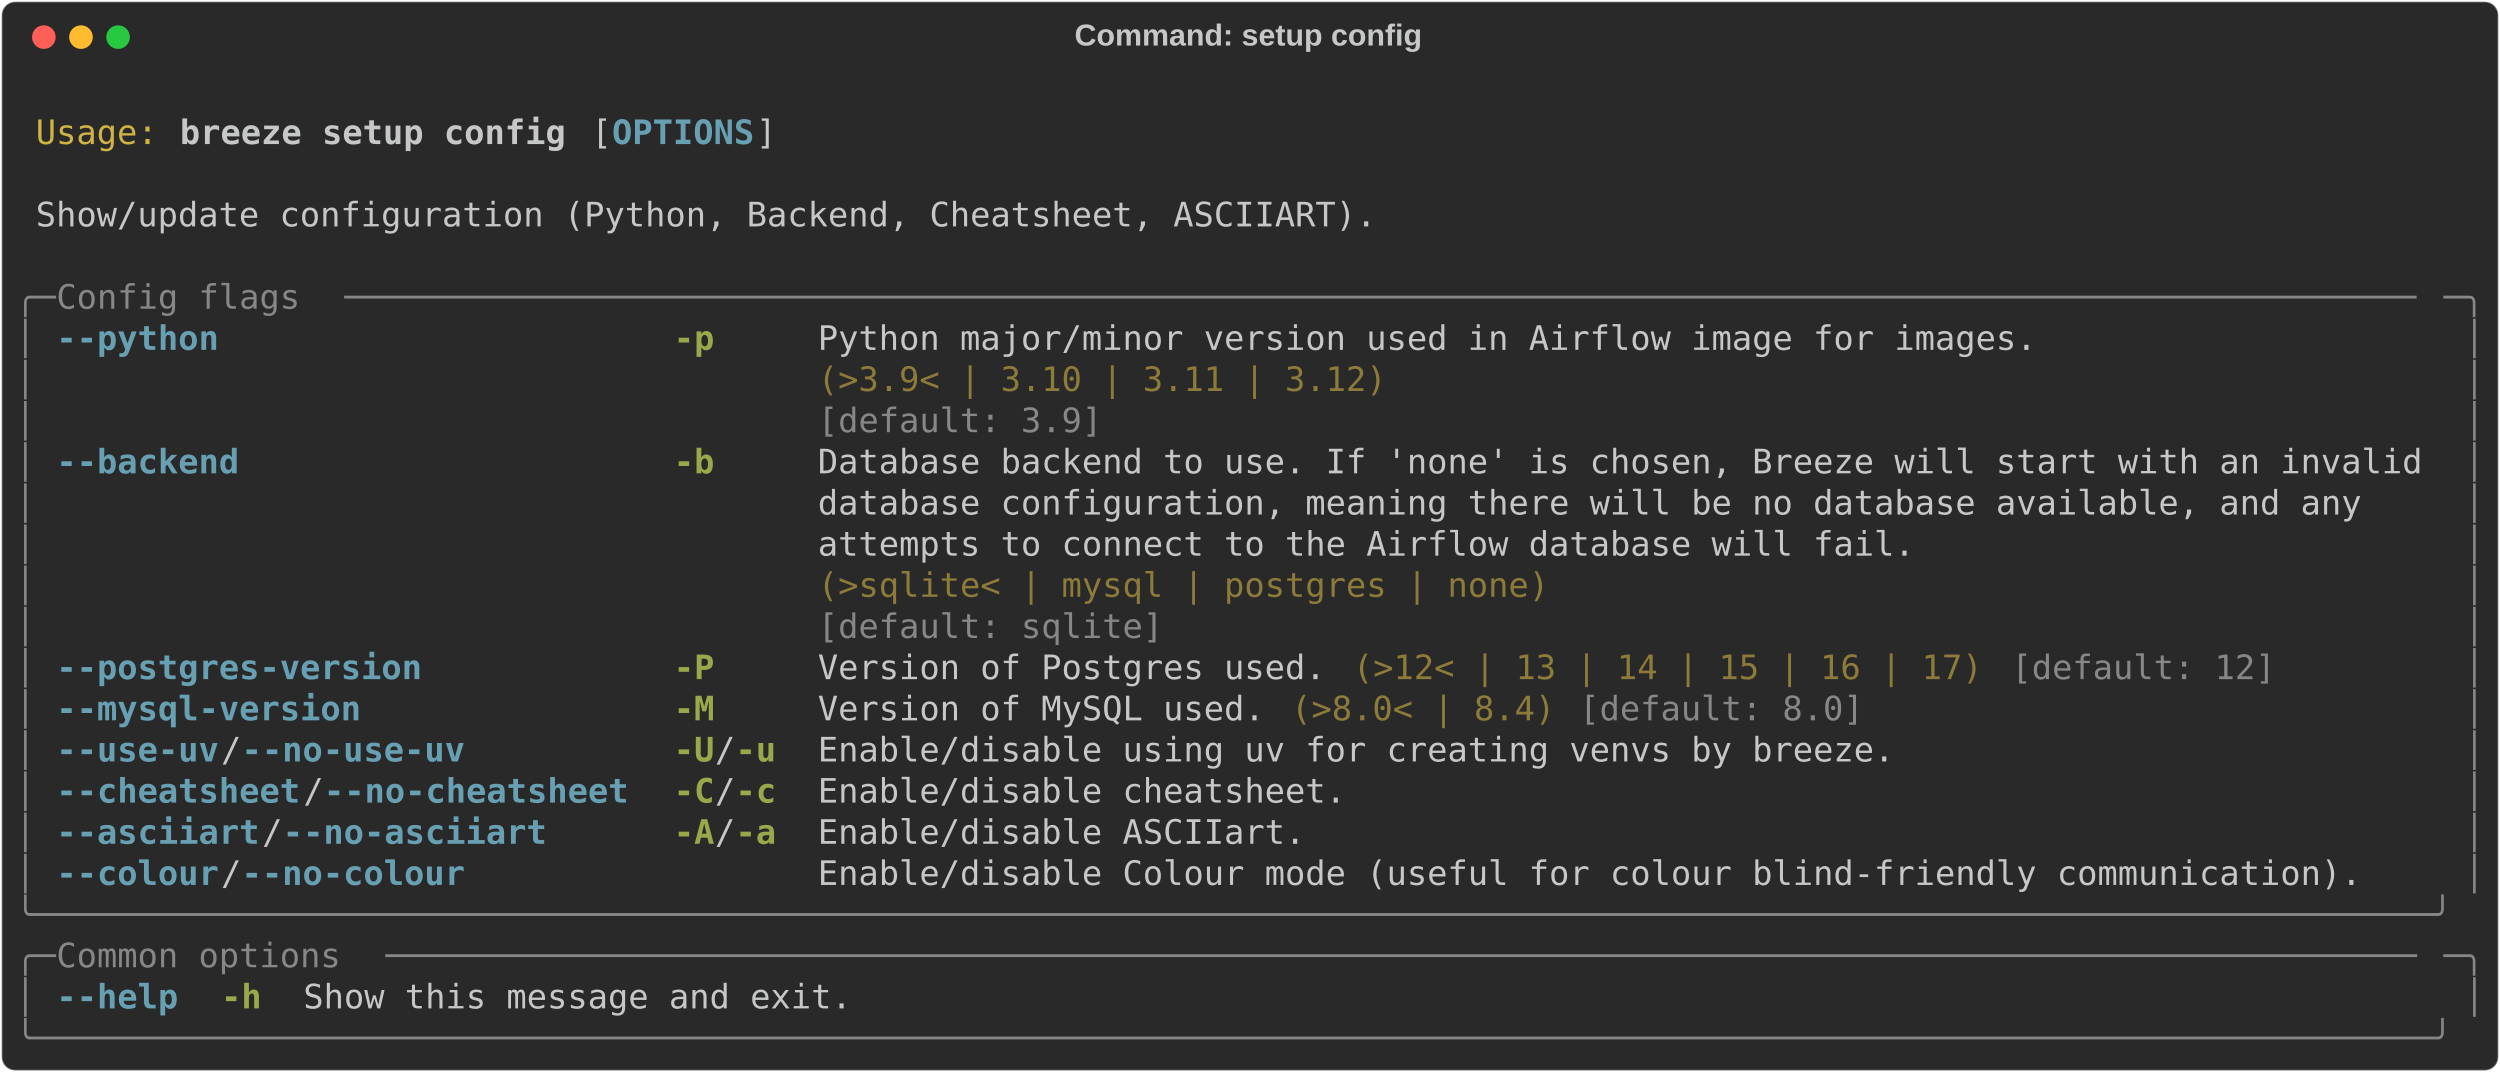
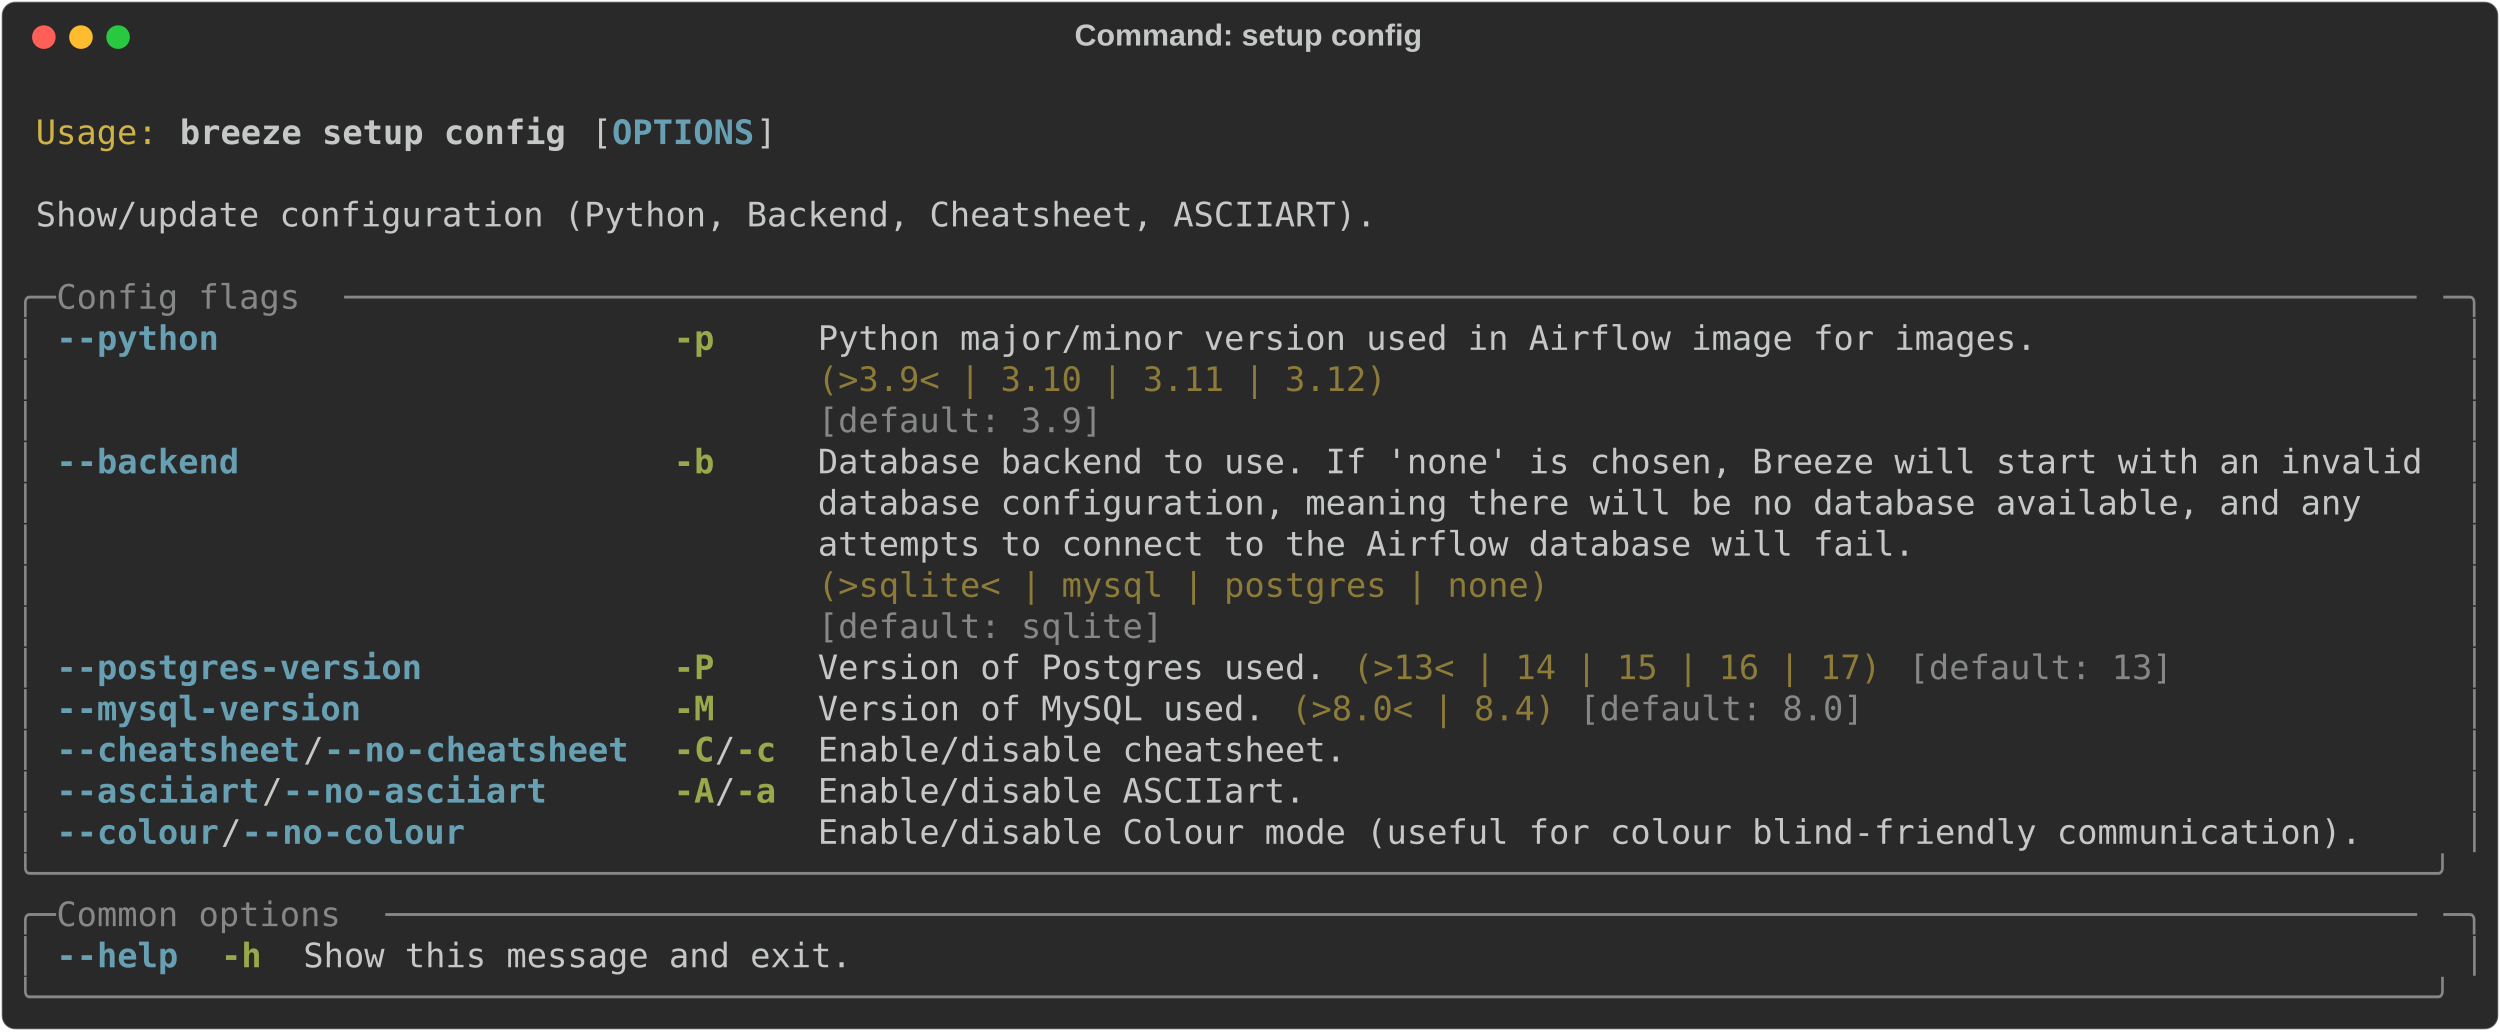
- <svg xmlns="http://www.w3.org/2000/svg" class="rich-terminal" viewBox="0 0 1482 635.6">
+ <svg xmlns="http://www.w3.org/2000/svg" class="rich-terminal" viewBox="0 0 1482 611.2">
  <style>

    @font-face {
        font-family: "Fira Code";
        src: local("FiraCode-Regular"),
                url("https://cdnjs.cloudflare.com/ajax/libs/firacode/6.2.0/woff2/FiraCode-Regular.woff2") format("woff2"),
                url("https://cdnjs.cloudflare.com/ajax/libs/firacode/6.2.0/woff/FiraCode-Regular.woff") format("woff");
        font-style: normal;
        font-weight: 400;
    }
    @font-face {
        font-family: "Fira Code";
        src: local("FiraCode-Bold"),
                url("https://cdnjs.cloudflare.com/ajax/libs/firacode/6.2.0/woff2/FiraCode-Bold.woff2") format("woff2"),
                url("https://cdnjs.cloudflare.com/ajax/libs/firacode/6.2.0/woff/FiraCode-Bold.woff") format("woff");
        font-style: bold;
        font-weight: 700;
    }

    .breeze-setup-config-matrix {
        font-family: Fira Code, monospace;
        font-size: 20px;
        line-height: 24.4px;
        font-variant-east-asian: full-width;
    }

    .breeze-setup-config-title {
        font-size: 18px;
        font-weight: bold;
        font-family: arial;
    }

    .breeze-setup-config-r1 { fill: #c5c8c6 }
.breeze-setup-config-r2 { fill: #d0b344 }
.breeze-setup-config-r3 { fill: #c5c8c6;font-weight: bold }
.breeze-setup-config-r4 { fill: #68a0b3;font-weight: bold }
.breeze-setup-config-r5 { fill: #868887 }
.breeze-setup-config-r6 { fill: #98a84b;font-weight: bold }
.breeze-setup-config-r7 { fill: #8d7b39 }
    </style>
  <defs>
    <clipPath id="breeze-setup-config-clip-terminal">
-       <rect x="0" y="0" width="1463.0" height="584.6" />
+       <rect x="0" y="0" width="1463.0" height="560.2" />
    </clipPath>
    <clipPath id="breeze-setup-config-line-0">
      <rect x="0" y="1.5" width="1464" height="24.65" />
    </clipPath>
    <clipPath id="breeze-setup-config-line-1">
      <rect x="0" y="25.9" width="1464" height="24.65" />
    </clipPath>
    <clipPath id="breeze-setup-config-line-2">
      <rect x="0" y="50.3" width="1464" height="24.65" />
    </clipPath>
    <clipPath id="breeze-setup-config-line-3">
      <rect x="0" y="74.7" width="1464" height="24.65" />
    </clipPath>
    <clipPath id="breeze-setup-config-line-4">
      <rect x="0" y="99.1" width="1464" height="24.65" />
    </clipPath>
    <clipPath id="breeze-setup-config-line-5">
      <rect x="0" y="123.5" width="1464" height="24.65" />
    </clipPath>
    <clipPath id="breeze-setup-config-line-6">
      <rect x="0" y="147.9" width="1464" height="24.65" />
    </clipPath>
    <clipPath id="breeze-setup-config-line-7">
      <rect x="0" y="172.3" width="1464" height="24.65" />
    </clipPath>
    <clipPath id="breeze-setup-config-line-8">
      <rect x="0" y="196.7" width="1464" height="24.65" />
    </clipPath>
    <clipPath id="breeze-setup-config-line-9">
      <rect x="0" y="221.1" width="1464" height="24.65" />
    </clipPath>
    <clipPath id="breeze-setup-config-line-10">
      <rect x="0" y="245.5" width="1464" height="24.65" />
    </clipPath>
    <clipPath id="breeze-setup-config-line-11">
      <rect x="0" y="269.9" width="1464" height="24.65" />
    </clipPath>
    <clipPath id="breeze-setup-config-line-12">
      <rect x="0" y="294.3" width="1464" height="24.65" />
    </clipPath>
    <clipPath id="breeze-setup-config-line-13">
      <rect x="0" y="318.7" width="1464" height="24.65" />
    </clipPath>
    <clipPath id="breeze-setup-config-line-14">
      <rect x="0" y="343.1" width="1464" height="24.65" />
    </clipPath>
    <clipPath id="breeze-setup-config-line-15">
      <rect x="0" y="367.5" width="1464" height="24.65" />
    </clipPath>
    <clipPath id="breeze-setup-config-line-16">
      <rect x="0" y="391.9" width="1464" height="24.65" />
    </clipPath>
    <clipPath id="breeze-setup-config-line-17">
      <rect x="0" y="416.3" width="1464" height="24.65" />
    </clipPath>
    <clipPath id="breeze-setup-config-line-18">
      <rect x="0" y="440.7" width="1464" height="24.65" />
    </clipPath>
    <clipPath id="breeze-setup-config-line-19">
      <rect x="0" y="465.1" width="1464" height="24.65" />
    </clipPath>
    <clipPath id="breeze-setup-config-line-20">
      <rect x="0" y="489.5" width="1464" height="24.65" />
    </clipPath>
    <clipPath id="breeze-setup-config-line-21">
      <rect x="0" y="513.9" width="1464" height="24.65" />
    </clipPath>
-     <clipPath id="breeze-setup-config-line-22">
-       <rect x="0" y="538.3" width="1464" height="24.65" />
-     </clipPath>
  </defs>
-   <rect fill="#292929" stroke="rgba(255,255,255,0.35)" stroke-width="1" x="1" y="1" width="1480" height="633.6" rx="8" />
+   <rect fill="#292929" stroke="rgba(255,255,255,0.35)" stroke-width="1" x="1" y="1" width="1480" height="609.2" rx="8" />
  <text class="breeze-setup-config-title" fill="#c5c8c6" text-anchor="middle" x="740" y="27">Command: setup config</text>
  <g transform="translate(26,22)">
    <circle cx="0" cy="0" r="7" fill="#ff5f57" />
    <circle cx="22" cy="0" r="7" fill="#febc2e" />
    <circle cx="44" cy="0" r="7" fill="#28c840" />
  </g>
  <g transform="translate(9, 41)" clip-path="url(#breeze-setup-config-clip-terminal)">
    <g class="breeze-setup-config-matrix">
      <text class="breeze-setup-config-r1" x="1464" y="20" textLength="12.2" clip-path="url(#breeze-setup-config-line-0)">
</text>
      <text class="breeze-setup-config-r2" x="12.2" y="44.4" textLength="73.2" clip-path="url(#breeze-setup-config-line-1)">Usage:</text>
      <text class="breeze-setup-config-r3" x="97.6" y="44.4" textLength="231.8" clip-path="url(#breeze-setup-config-line-1)">breeze setup config</text>
      <text class="breeze-setup-config-r1" x="341.6" y="44.4" textLength="12.2" clip-path="url(#breeze-setup-config-line-1)">[</text>
      <text class="breeze-setup-config-r4" x="353.8" y="44.4" textLength="85.4" clip-path="url(#breeze-setup-config-line-1)">OPTIONS</text>
      <text class="breeze-setup-config-r1" x="439.2" y="44.4" textLength="12.2" clip-path="url(#breeze-setup-config-line-1)">]</text>
      <text class="breeze-setup-config-r1" x="1464" y="44.4" textLength="12.2" clip-path="url(#breeze-setup-config-line-1)">
</text>
      <text class="breeze-setup-config-r1" x="1464" y="68.8" textLength="12.2" clip-path="url(#breeze-setup-config-line-2)">
</text>
      <text class="breeze-setup-config-r1" x="12.2" y="93.2" textLength="805.2" clip-path="url(#breeze-setup-config-line-3)">Show/update configuration (Python, Backend, Cheatsheet, ASCIIART).</text>
      <text class="breeze-setup-config-r1" x="1464" y="93.2" textLength="12.2" clip-path="url(#breeze-setup-config-line-3)">
</text>
      <text class="breeze-setup-config-r1" x="1464" y="117.6" textLength="12.2" clip-path="url(#breeze-setup-config-line-4)">
</text>
      <text class="breeze-setup-config-r5" x="0" y="142" textLength="24.4" clip-path="url(#breeze-setup-config-line-5)">╭─</text>
      <text class="breeze-setup-config-r5" x="24.4" y="142" textLength="170.8" clip-path="url(#breeze-setup-config-line-5)"> Config flags </text>
      <text class="breeze-setup-config-r5" x="195.2" y="142" textLength="1244.4" clip-path="url(#breeze-setup-config-line-5)">──────────────────────────────────────────────────────────────────────────────────────────────────────</text>
      <text class="breeze-setup-config-r5" x="1439.6" y="142" textLength="24.4" clip-path="url(#breeze-setup-config-line-5)">─╮</text>
      <text class="breeze-setup-config-r1" x="1464" y="142" textLength="12.2" clip-path="url(#breeze-setup-config-line-5)">
</text>
      <text class="breeze-setup-config-r5" x="0" y="166.4" textLength="12.2" clip-path="url(#breeze-setup-config-line-6)">│</text>
      <text class="breeze-setup-config-r4" x="24.4" y="166.4" textLength="97.6" clip-path="url(#breeze-setup-config-line-6)">--python</text>
      <text class="breeze-setup-config-r6" x="390.4" y="166.4" textLength="24.4" clip-path="url(#breeze-setup-config-line-6)">-p</text>
      <text class="breeze-setup-config-r1" x="475.8" y="166.4" textLength="732" clip-path="url(#breeze-setup-config-line-6)">Python major/minor version used in Airflow image for images.</text>
      <text class="breeze-setup-config-r5" x="1451.8" y="166.4" textLength="12.2" clip-path="url(#breeze-setup-config-line-6)">│</text>
      <text class="breeze-setup-config-r1" x="1464" y="166.4" textLength="12.2" clip-path="url(#breeze-setup-config-line-6)">
</text>
      <text class="breeze-setup-config-r5" x="0" y="190.8" textLength="12.2" clip-path="url(#breeze-setup-config-line-7)">│</text>
      <text class="breeze-setup-config-r7" x="475.8" y="190.8" textLength="732" clip-path="url(#breeze-setup-config-line-7)">(&gt;3.9&lt; | 3.10 | 3.11 | 3.12)                                </text>
      <text class="breeze-setup-config-r5" x="1451.8" y="190.8" textLength="12.2" clip-path="url(#breeze-setup-config-line-7)">│</text>
      <text class="breeze-setup-config-r1" x="1464" y="190.8" textLength="12.2" clip-path="url(#breeze-setup-config-line-7)">
</text>
      <text class="breeze-setup-config-r5" x="0" y="215.2" textLength="12.2" clip-path="url(#breeze-setup-config-line-8)">│</text>
      <text class="breeze-setup-config-r5" x="475.8" y="215.2" textLength="732" clip-path="url(#breeze-setup-config-line-8)">[default: 3.9]                                              </text>
      <text class="breeze-setup-config-r5" x="1451.8" y="215.2" textLength="12.2" clip-path="url(#breeze-setup-config-line-8)">│</text>
      <text class="breeze-setup-config-r1" x="1464" y="215.2" textLength="12.2" clip-path="url(#breeze-setup-config-line-8)">
</text>
      <text class="breeze-setup-config-r5" x="0" y="239.6" textLength="12.2" clip-path="url(#breeze-setup-config-line-9)">│</text>
      <text class="breeze-setup-config-r4" x="24.4" y="239.6" textLength="109.8" clip-path="url(#breeze-setup-config-line-9)">--backend</text>
      <text class="breeze-setup-config-r6" x="390.4" y="239.6" textLength="24.4" clip-path="url(#breeze-setup-config-line-9)">-b</text>
      <text class="breeze-setup-config-r1" x="475.8" y="239.6" textLength="963.8" clip-path="url(#breeze-setup-config-line-9)">Database backend to use. If 'none' is chosen, Breeze will start with an invalid</text>
      <text class="breeze-setup-config-r5" x="1451.8" y="239.6" textLength="12.2" clip-path="url(#breeze-setup-config-line-9)">│</text>
      <text class="breeze-setup-config-r1" x="1464" y="239.6" textLength="12.2" clip-path="url(#breeze-setup-config-line-9)">
</text>
      <text class="breeze-setup-config-r5" x="0" y="264" textLength="12.2" clip-path="url(#breeze-setup-config-line-10)">│</text>
      <text class="breeze-setup-config-r1" x="475.8" y="264" textLength="963.8" clip-path="url(#breeze-setup-config-line-10)">database configuration, meaning there will be no database available, and any   </text>
      <text class="breeze-setup-config-r5" x="1451.8" y="264" textLength="12.2" clip-path="url(#breeze-setup-config-line-10)">│</text>
      <text class="breeze-setup-config-r1" x="1464" y="264" textLength="12.2" clip-path="url(#breeze-setup-config-line-10)">
</text>
      <text class="breeze-setup-config-r5" x="0" y="288.4" textLength="12.2" clip-path="url(#breeze-setup-config-line-11)">│</text>
      <text class="breeze-setup-config-r1" x="475.8" y="288.4" textLength="963.8" clip-path="url(#breeze-setup-config-line-11)">attempts to connect to the Airflow database will fail.                         </text>
      <text class="breeze-setup-config-r5" x="1451.8" y="288.4" textLength="12.2" clip-path="url(#breeze-setup-config-line-11)">│</text>
      <text class="breeze-setup-config-r1" x="1464" y="288.4" textLength="12.2" clip-path="url(#breeze-setup-config-line-11)">
</text>
      <text class="breeze-setup-config-r5" x="0" y="312.8" textLength="12.2" clip-path="url(#breeze-setup-config-line-12)">│</text>
      <text class="breeze-setup-config-r7" x="475.8" y="312.8" textLength="963.8" clip-path="url(#breeze-setup-config-line-12)">(&gt;sqlite&lt; | mysql | postgres | none)                                           </text>
      <text class="breeze-setup-config-r5" x="1451.8" y="312.8" textLength="12.2" clip-path="url(#breeze-setup-config-line-12)">│</text>
      <text class="breeze-setup-config-r1" x="1464" y="312.8" textLength="12.2" clip-path="url(#breeze-setup-config-line-12)">
</text>
      <text class="breeze-setup-config-r5" x="0" y="337.2" textLength="12.2" clip-path="url(#breeze-setup-config-line-13)">│</text>
      <text class="breeze-setup-config-r5" x="475.8" y="337.2" textLength="963.8" clip-path="url(#breeze-setup-config-line-13)">[default: sqlite]                                                              </text>
      <text class="breeze-setup-config-r5" x="1451.8" y="337.2" textLength="12.2" clip-path="url(#breeze-setup-config-line-13)">│</text>
      <text class="breeze-setup-config-r1" x="1464" y="337.2" textLength="12.2" clip-path="url(#breeze-setup-config-line-13)">
</text>
      <text class="breeze-setup-config-r5" x="0" y="361.6" textLength="12.2" clip-path="url(#breeze-setup-config-line-14)">│</text>
      <text class="breeze-setup-config-r4" x="24.4" y="361.6" textLength="219.6" clip-path="url(#breeze-setup-config-line-14)">--postgres-version</text>
      <text class="breeze-setup-config-r6" x="390.4" y="361.6" textLength="24.4" clip-path="url(#breeze-setup-config-line-14)">-P</text>
      <text class="breeze-setup-config-r1" x="475.8" y="361.6" textLength="305" clip-path="url(#breeze-setup-config-line-14)">Version of Postgres used.</text>
-       <text class="breeze-setup-config-r7" x="793" y="361.6" textLength="378.2" clip-path="url(#breeze-setup-config-line-14)">(&gt;12&lt; | 13 | 14 | 15 | 16 | 17)</text>
-       <text class="breeze-setup-config-r5" x="1183.4" y="361.6" textLength="158.6" clip-path="url(#breeze-setup-config-line-14)">[default: 12]</text>
+       <text class="breeze-setup-config-r7" x="793" y="361.6" textLength="317.2" clip-path="url(#breeze-setup-config-line-14)">(&gt;13&lt; | 14 | 15 | 16 | 17)</text>
+       <text class="breeze-setup-config-r5" x="1122.4" y="361.6" textLength="158.6" clip-path="url(#breeze-setup-config-line-14)">[default: 13]</text>
      <text class="breeze-setup-config-r5" x="1451.8" y="361.6" textLength="12.2" clip-path="url(#breeze-setup-config-line-14)">│</text>
      <text class="breeze-setup-config-r1" x="1464" y="361.6" textLength="12.2" clip-path="url(#breeze-setup-config-line-14)">
</text>
      <text class="breeze-setup-config-r5" x="0" y="386" textLength="12.2" clip-path="url(#breeze-setup-config-line-15)">│</text>
      <text class="breeze-setup-config-r4" x="24.4" y="386" textLength="183" clip-path="url(#breeze-setup-config-line-15)">--mysql-version</text>
      <text class="breeze-setup-config-r6" x="390.4" y="386" textLength="24.4" clip-path="url(#breeze-setup-config-line-15)">-M</text>
      <text class="breeze-setup-config-r1" x="475.8" y="386" textLength="268.4" clip-path="url(#breeze-setup-config-line-15)">Version of MySQL used.</text>
      <text class="breeze-setup-config-r7" x="756.4" y="386" textLength="158.6" clip-path="url(#breeze-setup-config-line-15)">(&gt;8.0&lt; | 8.4)</text>
      <text class="breeze-setup-config-r5" x="927.2" y="386" textLength="170.8" clip-path="url(#breeze-setup-config-line-15)">[default: 8.0]</text>
      <text class="breeze-setup-config-r5" x="1451.8" y="386" textLength="12.2" clip-path="url(#breeze-setup-config-line-15)">│</text>
      <text class="breeze-setup-config-r1" x="1464" y="386" textLength="12.2" clip-path="url(#breeze-setup-config-line-15)">
</text>
      <text class="breeze-setup-config-r5" x="0" y="410.4" textLength="12.2" clip-path="url(#breeze-setup-config-line-16)">│</text>
-       <text class="breeze-setup-config-r4" x="24.4" y="410.4" textLength="97.6" clip-path="url(#breeze-setup-config-line-16)">--use-uv</text>
-       <text class="breeze-setup-config-r1" x="122" y="410.4" textLength="12.2" clip-path="url(#breeze-setup-config-line-16)">/</text>
-       <text class="breeze-setup-config-r4" x="134.2" y="410.4" textLength="134.2" clip-path="url(#breeze-setup-config-line-16)">--no-use-uv</text>
-       <text class="breeze-setup-config-r6" x="390.4" y="410.4" textLength="24.4" clip-path="url(#breeze-setup-config-line-16)">-U</text>
+       <text class="breeze-setup-config-r4" x="24.4" y="410.4" textLength="146.4" clip-path="url(#breeze-setup-config-line-16)">--cheatsheet</text>
+       <text class="breeze-setup-config-r1" x="170.8" y="410.4" textLength="12.2" clip-path="url(#breeze-setup-config-line-16)">/</text>
+       <text class="breeze-setup-config-r4" x="183" y="410.4" textLength="183" clip-path="url(#breeze-setup-config-line-16)">--no-cheatsheet</text>
+       <text class="breeze-setup-config-r6" x="390.4" y="410.4" textLength="24.4" clip-path="url(#breeze-setup-config-line-16)">-C</text>
      <text class="breeze-setup-config-r1" x="414.8" y="410.4" textLength="12.2" clip-path="url(#breeze-setup-config-line-16)">/</text>
-       <text class="breeze-setup-config-r6" x="427" y="410.4" textLength="24.4" clip-path="url(#breeze-setup-config-line-16)">-u</text>
-       <text class="breeze-setup-config-r1" x="475.8" y="410.4" textLength="646.6" clip-path="url(#breeze-setup-config-line-16)">Enable/disable using uv for creating venvs by breeze.</text>
+       <text class="breeze-setup-config-r6" x="427" y="410.4" textLength="24.4" clip-path="url(#breeze-setup-config-line-16)">-c</text>
+       <text class="breeze-setup-config-r1" x="475.8" y="410.4" textLength="317.2" clip-path="url(#breeze-setup-config-line-16)">Enable/disable cheatsheet.</text>
      <text class="breeze-setup-config-r5" x="1451.8" y="410.4" textLength="12.2" clip-path="url(#breeze-setup-config-line-16)">│</text>
      <text class="breeze-setup-config-r1" x="1464" y="410.4" textLength="12.2" clip-path="url(#breeze-setup-config-line-16)">
</text>
      <text class="breeze-setup-config-r5" x="0" y="434.8" textLength="12.2" clip-path="url(#breeze-setup-config-line-17)">│</text>
-       <text class="breeze-setup-config-r4" x="24.4" y="434.8" textLength="146.4" clip-path="url(#breeze-setup-config-line-17)">--cheatsheet</text>
-       <text class="breeze-setup-config-r1" x="170.8" y="434.8" textLength="12.2" clip-path="url(#breeze-setup-config-line-17)">/</text>
-       <text class="breeze-setup-config-r4" x="183" y="434.8" textLength="183" clip-path="url(#breeze-setup-config-line-17)">--no-cheatsheet</text>
-       <text class="breeze-setup-config-r6" x="390.4" y="434.8" textLength="24.4" clip-path="url(#breeze-setup-config-line-17)">-C</text>
+       <text class="breeze-setup-config-r4" x="24.4" y="434.8" textLength="122" clip-path="url(#breeze-setup-config-line-17)">--asciiart</text>
+       <text class="breeze-setup-config-r1" x="146.4" y="434.8" textLength="12.2" clip-path="url(#breeze-setup-config-line-17)">/</text>
+       <text class="breeze-setup-config-r4" x="158.6" y="434.8" textLength="158.6" clip-path="url(#breeze-setup-config-line-17)">--no-asciiart</text>
+       <text class="breeze-setup-config-r6" x="390.4" y="434.8" textLength="24.4" clip-path="url(#breeze-setup-config-line-17)">-A</text>
      <text class="breeze-setup-config-r1" x="414.8" y="434.8" textLength="12.2" clip-path="url(#breeze-setup-config-line-17)">/</text>
-       <text class="breeze-setup-config-r6" x="427" y="434.8" textLength="24.4" clip-path="url(#breeze-setup-config-line-17)">-c</text>
-       <text class="breeze-setup-config-r1" x="475.8" y="434.8" textLength="317.2" clip-path="url(#breeze-setup-config-line-17)">Enable/disable cheatsheet.</text>
+       <text class="breeze-setup-config-r6" x="427" y="434.8" textLength="24.4" clip-path="url(#breeze-setup-config-line-17)">-a</text>
+       <text class="breeze-setup-config-r1" x="475.8" y="434.8" textLength="292.8" clip-path="url(#breeze-setup-config-line-17)">Enable/disable ASCIIart.</text>
      <text class="breeze-setup-config-r5" x="1451.8" y="434.8" textLength="12.2" clip-path="url(#breeze-setup-config-line-17)">│</text>
      <text class="breeze-setup-config-r1" x="1464" y="434.8" textLength="12.2" clip-path="url(#breeze-setup-config-line-17)">
</text>
      <text class="breeze-setup-config-r5" x="0" y="459.2" textLength="12.2" clip-path="url(#breeze-setup-config-line-18)">│</text>
-       <text class="breeze-setup-config-r4" x="24.4" y="459.2" textLength="122" clip-path="url(#breeze-setup-config-line-18)">--asciiart</text>
-       <text class="breeze-setup-config-r1" x="146.4" y="459.2" textLength="12.2" clip-path="url(#breeze-setup-config-line-18)">/</text>
-       <text class="breeze-setup-config-r4" x="158.6" y="459.2" textLength="158.6" clip-path="url(#breeze-setup-config-line-18)">--no-asciiart</text>
-       <text class="breeze-setup-config-r6" x="390.4" y="459.2" textLength="24.4" clip-path="url(#breeze-setup-config-line-18)">-A</text>
-       <text class="breeze-setup-config-r1" x="414.8" y="459.2" textLength="12.2" clip-path="url(#breeze-setup-config-line-18)">/</text>
-       <text class="breeze-setup-config-r6" x="427" y="459.2" textLength="24.4" clip-path="url(#breeze-setup-config-line-18)">-a</text>
-       <text class="breeze-setup-config-r1" x="475.8" y="459.2" textLength="292.8" clip-path="url(#breeze-setup-config-line-18)">Enable/disable ASCIIart.</text>
+       <text class="breeze-setup-config-r4" x="24.4" y="459.2" textLength="97.6" clip-path="url(#breeze-setup-config-line-18)">--colour</text>
+       <text class="breeze-setup-config-r1" x="122" y="459.2" textLength="12.2" clip-path="url(#breeze-setup-config-line-18)">/</text>
+       <text class="breeze-setup-config-r4" x="134.2" y="459.2" textLength="134.2" clip-path="url(#breeze-setup-config-line-18)">--no-colour</text>
+       <text class="breeze-setup-config-r1" x="475.8" y="459.2" textLength="927.2" clip-path="url(#breeze-setup-config-line-18)">Enable/disable Colour mode (useful for colour blind-friendly communication).</text>
      <text class="breeze-setup-config-r5" x="1451.8" y="459.2" textLength="12.2" clip-path="url(#breeze-setup-config-line-18)">│</text>
      <text class="breeze-setup-config-r1" x="1464" y="459.2" textLength="12.2" clip-path="url(#breeze-setup-config-line-18)">
</text>
-       <text class="breeze-setup-config-r5" x="0" y="483.6" textLength="12.2" clip-path="url(#breeze-setup-config-line-19)">│</text>
-       <text class="breeze-setup-config-r4" x="24.4" y="483.6" textLength="97.6" clip-path="url(#breeze-setup-config-line-19)">--colour</text>
-       <text class="breeze-setup-config-r1" x="122" y="483.6" textLength="12.2" clip-path="url(#breeze-setup-config-line-19)">/</text>
-       <text class="breeze-setup-config-r4" x="134.2" y="483.6" textLength="134.2" clip-path="url(#breeze-setup-config-line-19)">--no-colour</text>
-       <text class="breeze-setup-config-r1" x="475.8" y="483.6" textLength="927.2" clip-path="url(#breeze-setup-config-line-19)">Enable/disable Colour mode (useful for colour blind-friendly communication).</text>
-       <text class="breeze-setup-config-r5" x="1451.8" y="483.6" textLength="12.2" clip-path="url(#breeze-setup-config-line-19)">│</text>
+       <text class="breeze-setup-config-r5" x="0" y="483.6" textLength="1464" clip-path="url(#breeze-setup-config-line-19)">╰──────────────────────────────────────────────────────────────────────────────────────────────────────────────────────╯</text>
      <text class="breeze-setup-config-r1" x="1464" y="483.6" textLength="12.2" clip-path="url(#breeze-setup-config-line-19)">
</text>
-       <text class="breeze-setup-config-r5" x="0" y="508" textLength="1464" clip-path="url(#breeze-setup-config-line-20)">╰──────────────────────────────────────────────────────────────────────────────────────────────────────────────────────╯</text>
+       <text class="breeze-setup-config-r5" x="0" y="508" textLength="24.4" clip-path="url(#breeze-setup-config-line-20)">╭─</text>
+       <text class="breeze-setup-config-r5" x="24.4" y="508" textLength="195.2" clip-path="url(#breeze-setup-config-line-20)"> Common options </text>
+       <text class="breeze-setup-config-r5" x="219.6" y="508" textLength="1220" clip-path="url(#breeze-setup-config-line-20)">────────────────────────────────────────────────────────────────────────────────────────────────────</text>
+       <text class="breeze-setup-config-r5" x="1439.6" y="508" textLength="24.4" clip-path="url(#breeze-setup-config-line-20)">─╮</text>
      <text class="breeze-setup-config-r1" x="1464" y="508" textLength="12.2" clip-path="url(#breeze-setup-config-line-20)">
</text>
-       <text class="breeze-setup-config-r5" x="0" y="532.4" textLength="24.4" clip-path="url(#breeze-setup-config-line-21)">╭─</text>
-       <text class="breeze-setup-config-r5" x="24.4" y="532.4" textLength="195.2" clip-path="url(#breeze-setup-config-line-21)"> Common options </text>
-       <text class="breeze-setup-config-r5" x="219.6" y="532.4" textLength="1220" clip-path="url(#breeze-setup-config-line-21)">────────────────────────────────────────────────────────────────────────────────────────────────────</text>
-       <text class="breeze-setup-config-r5" x="1439.6" y="532.4" textLength="24.4" clip-path="url(#breeze-setup-config-line-21)">─╮</text>
+       <text class="breeze-setup-config-r5" x="0" y="532.4" textLength="12.2" clip-path="url(#breeze-setup-config-line-21)">│</text>
+       <text class="breeze-setup-config-r4" x="24.4" y="532.4" textLength="73.2" clip-path="url(#breeze-setup-config-line-21)">--help</text>
+       <text class="breeze-setup-config-r6" x="122" y="532.4" textLength="24.4" clip-path="url(#breeze-setup-config-line-21)">-h</text>
+       <text class="breeze-setup-config-r1" x="170.8" y="532.4" textLength="329.4" clip-path="url(#breeze-setup-config-line-21)">Show this message and exit.</text>
+       <text class="breeze-setup-config-r5" x="1451.8" y="532.4" textLength="12.2" clip-path="url(#breeze-setup-config-line-21)">│</text>
      <text class="breeze-setup-config-r1" x="1464" y="532.4" textLength="12.2" clip-path="url(#breeze-setup-config-line-21)">
</text>
-       <text class="breeze-setup-config-r5" x="0" y="556.8" textLength="12.2" clip-path="url(#breeze-setup-config-line-22)">│</text>
-       <text class="breeze-setup-config-r4" x="24.4" y="556.8" textLength="73.2" clip-path="url(#breeze-setup-config-line-22)">--help</text>
-       <text class="breeze-setup-config-r6" x="122" y="556.8" textLength="24.4" clip-path="url(#breeze-setup-config-line-22)">-h</text>
-       <text class="breeze-setup-config-r1" x="170.8" y="556.8" textLength="329.4" clip-path="url(#breeze-setup-config-line-22)">Show this message and exit.</text>
-       <text class="breeze-setup-config-r5" x="1451.8" y="556.8" textLength="12.2" clip-path="url(#breeze-setup-config-line-22)">│</text>
+       <text class="breeze-setup-config-r5" x="0" y="556.8" textLength="1464" clip-path="url(#breeze-setup-config-line-22)">╰──────────────────────────────────────────────────────────────────────────────────────────────────────────────────────╯</text>
      <text class="breeze-setup-config-r1" x="1464" y="556.8" textLength="12.2" clip-path="url(#breeze-setup-config-line-22)">
- </text>
-       <text class="breeze-setup-config-r5" x="0" y="581.2" textLength="1464" clip-path="url(#breeze-setup-config-line-23)">╰──────────────────────────────────────────────────────────────────────────────────────────────────────────────────────╯</text>
-       <text class="breeze-setup-config-r1" x="1464" y="581.2" textLength="12.2" clip-path="url(#breeze-setup-config-line-23)">
</text>
    </g>
  </g>
</svg>
